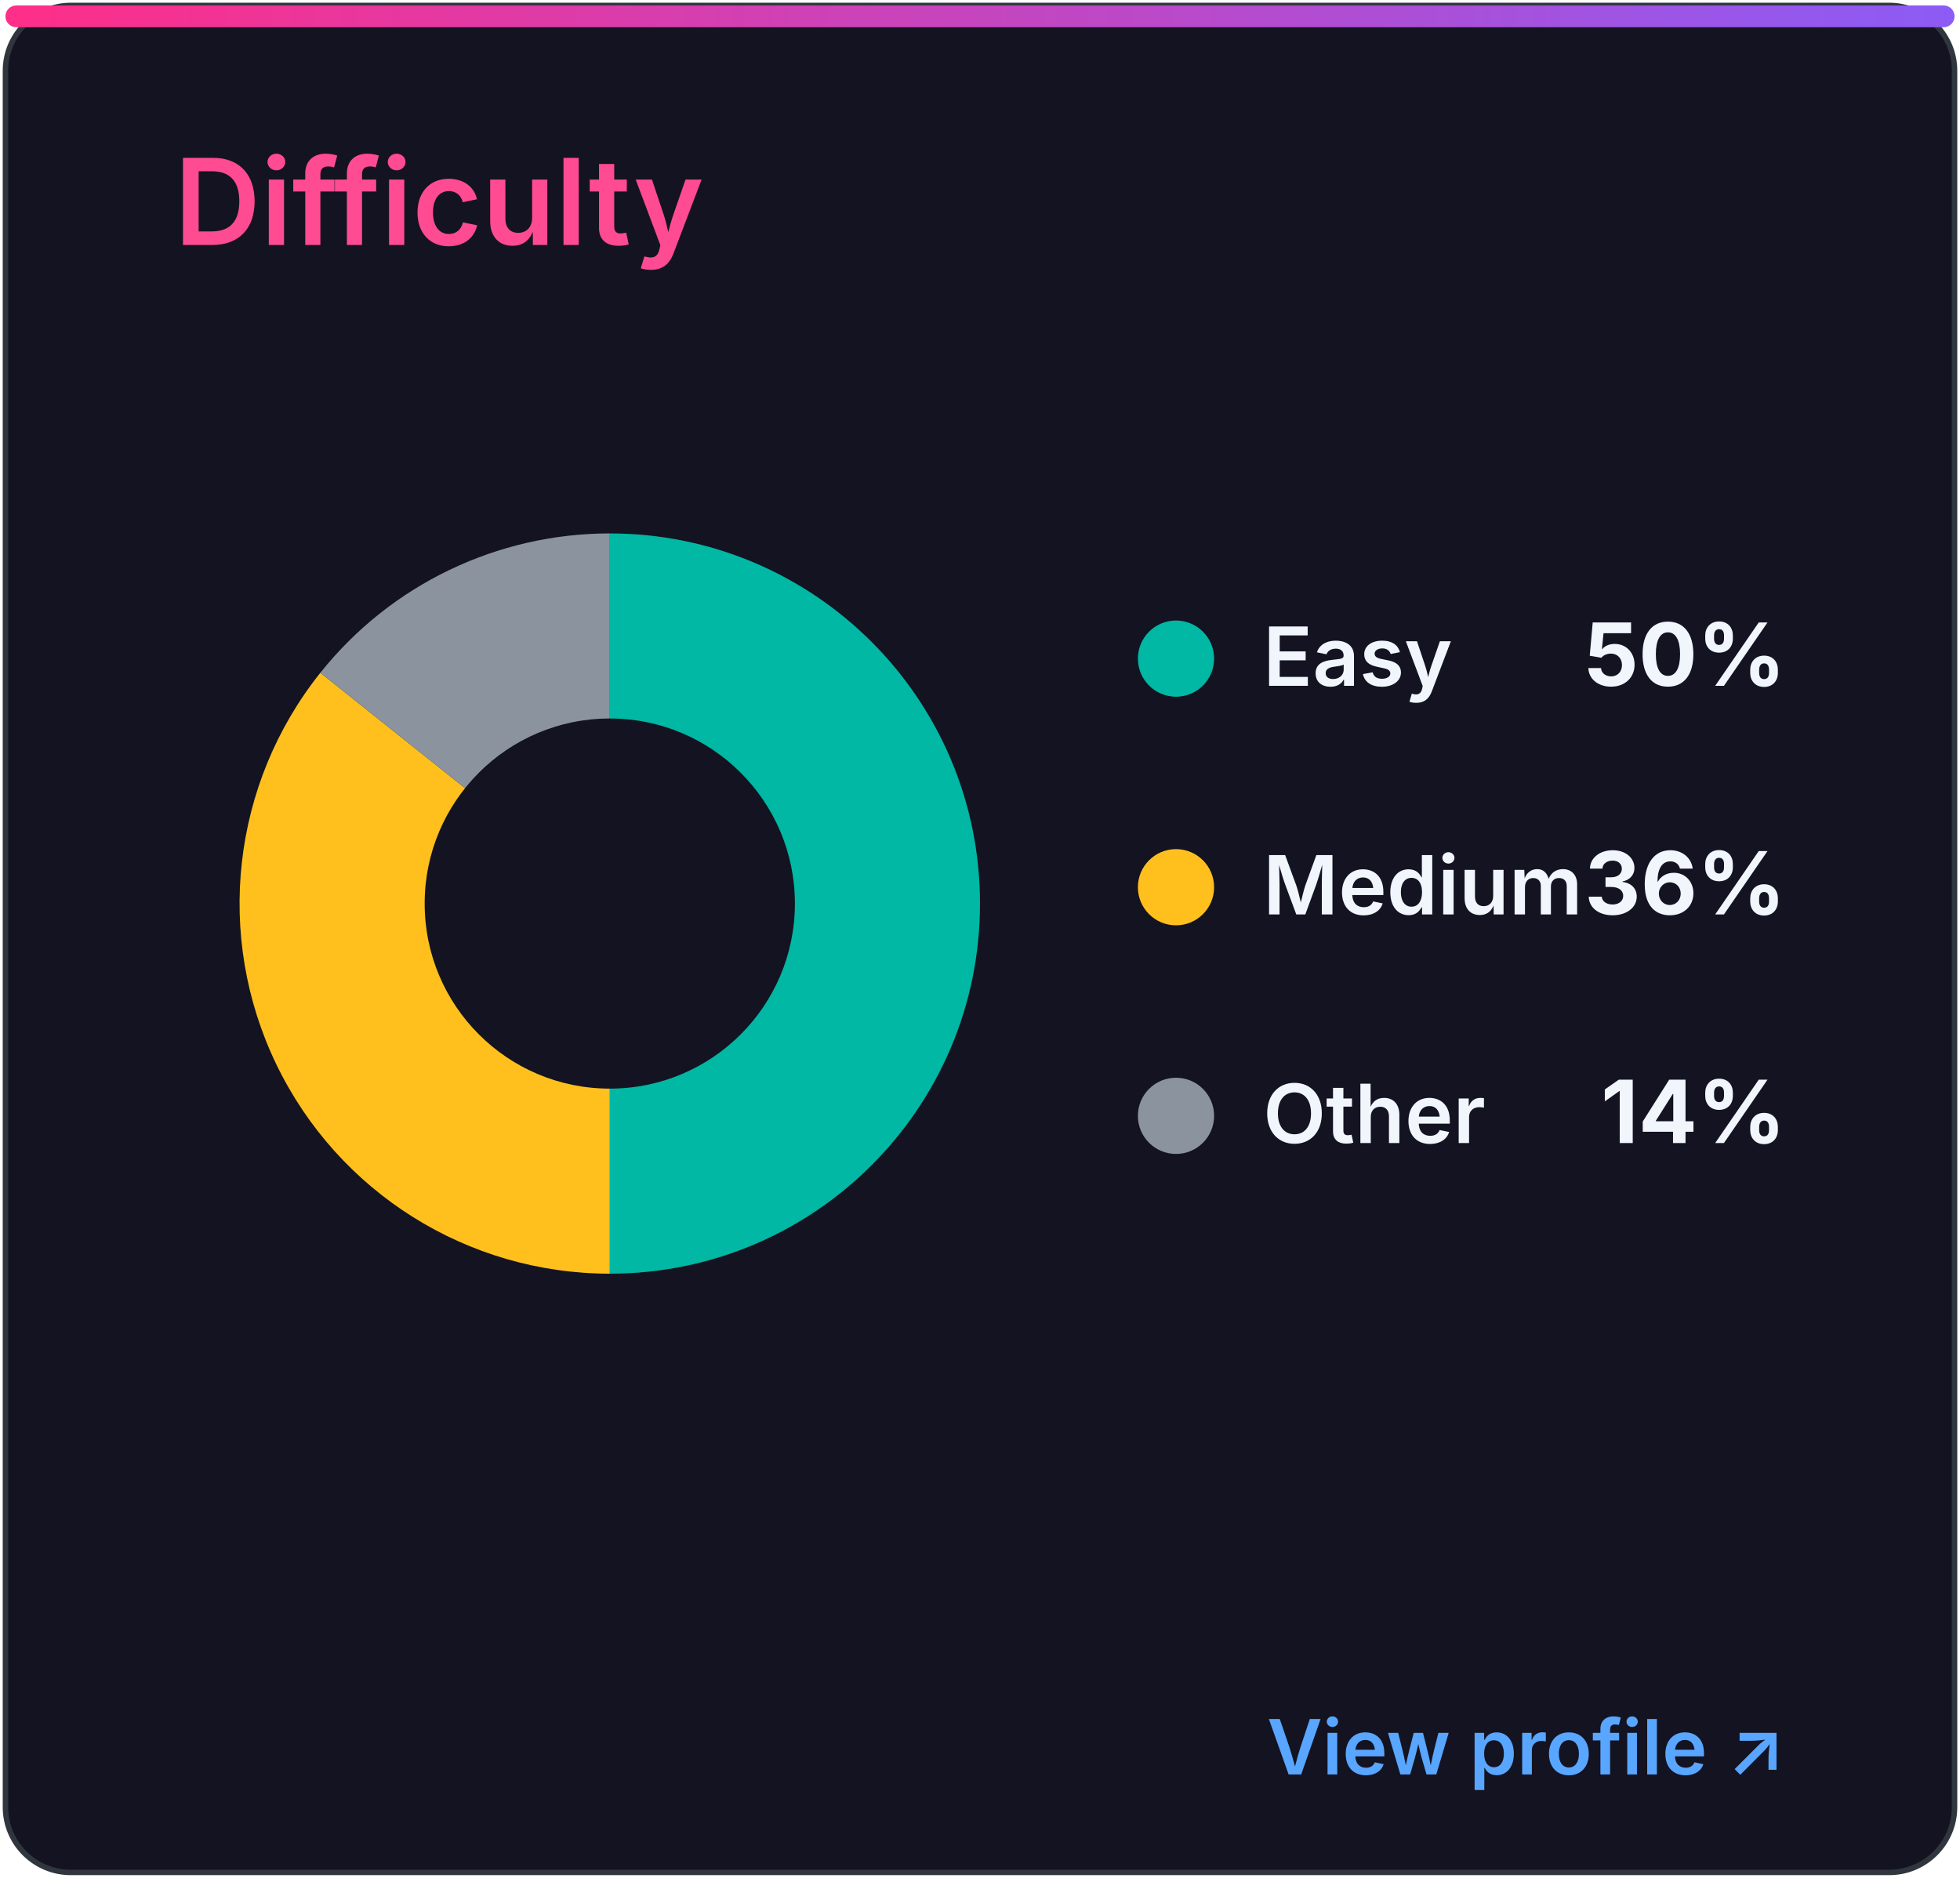
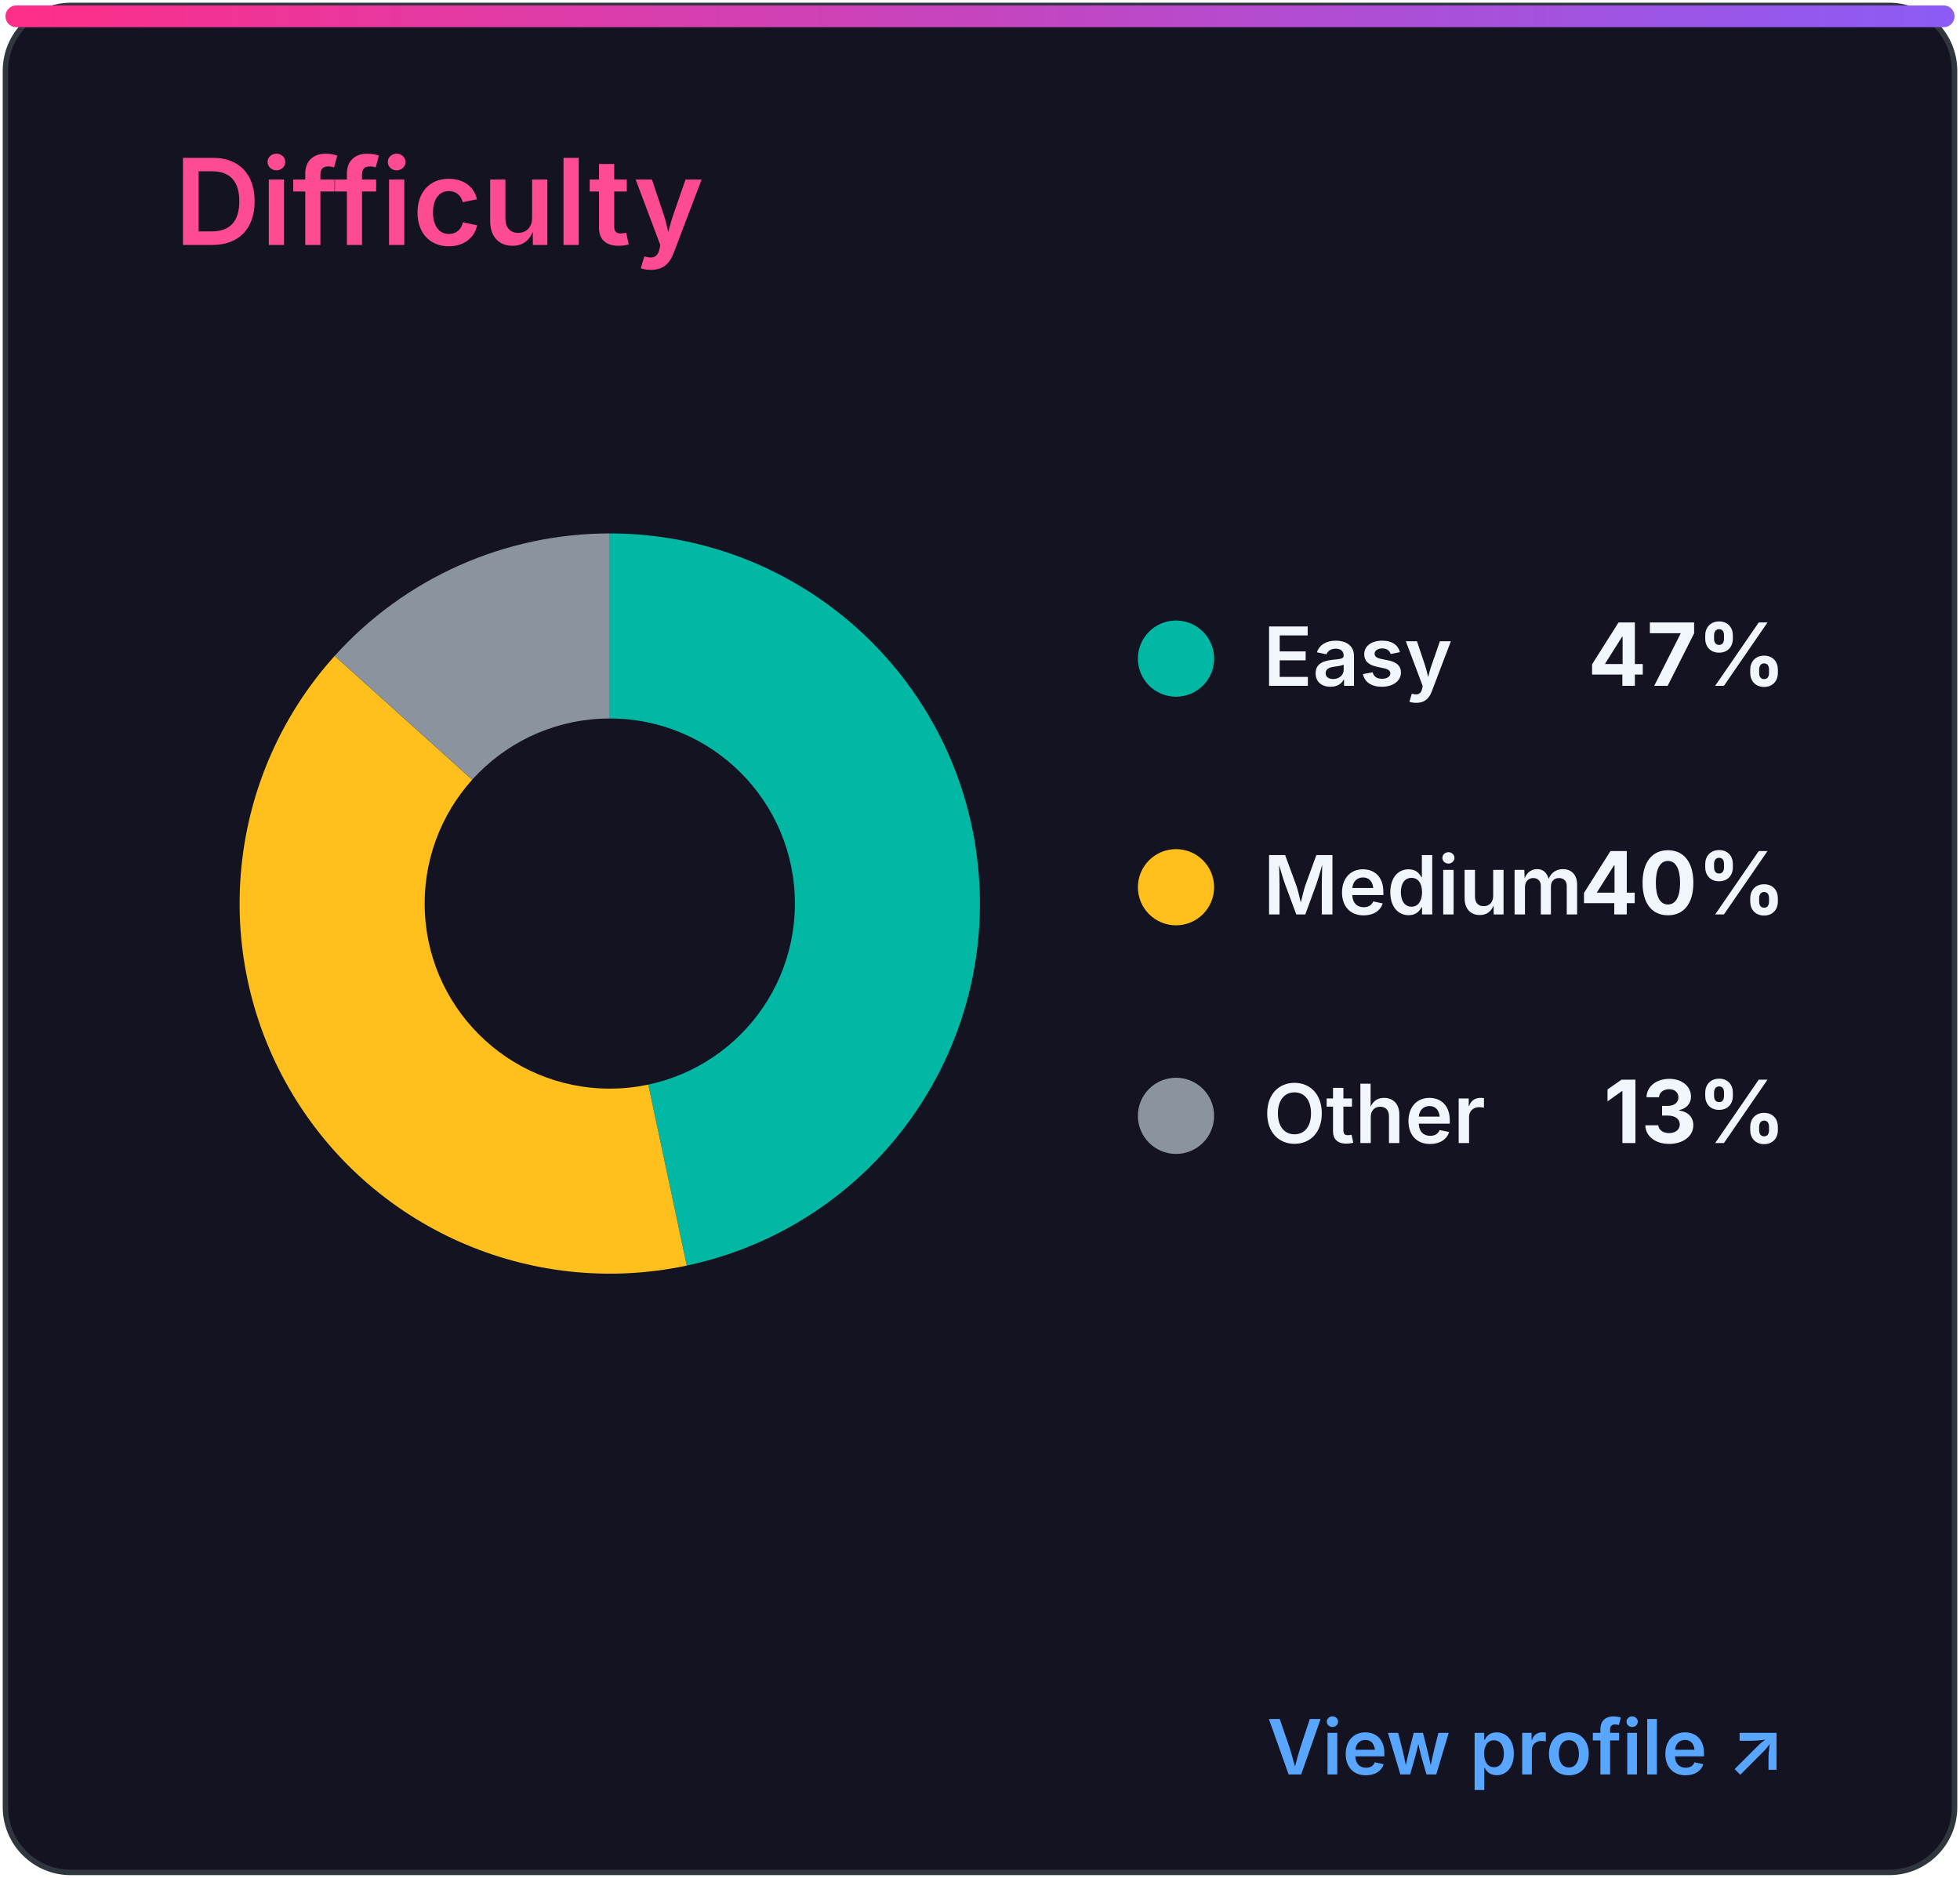
<svg xmlns="http://www.w3.org/2000/svg" width="360" height="345" viewBox="0 0 360 345" role="img" aria-labelledby="title desc">
  <defs>
    <linearGradient id="accent" x1="0" x2="1">
      <stop stop-color="#ff2e88" />
      <stop offset="1" stop-color="#8b5cf6" />
    </linearGradient>
    <clipPath id="bar">
      <rect x="32" y="82" width="296" height="8" rx="4" />
    </clipPath>
    <style>
.heading{font:600 22px -apple-system,BlinkMacSystemFont,'Segoe UI',sans-serif;fill:#ff4b91}
.eyebrow{font:600 10px -apple-system,BlinkMacSystemFont,'Segoe UI',sans-serif;letter-spacing:1.2px;fill:#8b949e}
.total{font:700 52px -apple-system,BlinkMacSystemFont,'Segoe UI',sans-serif;fill:#f0f6fc}
.metric{font:600 15px -apple-system,BlinkMacSystemFont,'Segoe UI',sans-serif;fill:#f0f6fc}
.count{font:700 16px -apple-system,BlinkMacSystemFont,'Segoe UI',sans-serif;fill:#f0f6fc}
.muted{font:500 13px -apple-system,BlinkMacSystemFont,'Segoe UI',sans-serif;fill:#8b949e}
.language{font:700 31px -apple-system,BlinkMacSystemFont,'Segoe UI',sans-serif;fill:#f0f6fc}
.link{font:600 14px -apple-system,BlinkMacSystemFont,'Segoe UI',sans-serif;fill:#58a6ff}
</style>
  </defs>
  <rect x="1" y="1" width="358" height="343" rx="12" fill="#141321" stroke="#30363d" />
  <rect x="1" y="1" width="358" height="4" rx="2" fill="url(#accent)" />
  <text x="32" y="45" class="heading">Difficulty</text>
-   <path d="M 112 166 L 112.00 98.00 A 68 68 0 0 1 112.00 234.00 Z" fill="#00b8a3" />
-   <path d="M 112 166 L 112.00 234.00 A 68 68 0 0 1 58.84 123.60 Z" fill="#ffc01e" />
-   <path d="M 112 166 L 58.84 123.60 A 68 68 0 0 1 112.00 98.00 Z" fill="#8b949e" />
+   <path d="M 112 166 L 112.00 98.00 A 68 68 0 0 1 126.14 232.51 Z" fill="#00b8a3" />
+   <path d="M 112 166 L 126.14 232.51 A 68 68 0 0 1 61.47 120.50 Z" fill="#ffc01e" />
+   <path d="M 112 166 L 61.47 120.50 A 68 68 0 0 1 112.00 98.00 Z" fill="#8b949e" />
  <circle cx="112" cy="166" r="34" fill="#141321" />
  <circle cx="216" cy="121" r="7" fill="#00b8a3" />
  <text x="232" y="126" class="metric">Easy</text>
-   <text x="328" y="126" class="count" text-anchor="end">50%</text>
+   <text x="328" y="126" class="count" text-anchor="end">47%</text>
  <circle cx="216" cy="163" r="7" fill="#ffc01e" />
  <text x="232" y="168" class="metric">Medium</text>
-   <text x="328" y="168" class="count" text-anchor="end">36%</text>
+   <text x="328" y="168" class="count" text-anchor="end">40%</text>
  <circle cx="216" cy="205" r="7" fill="#8b949e" />
  <text x="232" y="210" class="metric">Other</text>
-   <text x="328" y="210" class="count" text-anchor="end">14%</text>
+   <text x="328" y="210" class="count" text-anchor="end">13%</text>
  <text x="328" y="326" class="link" text-anchor="end">View profile ↗</text>
</svg>
